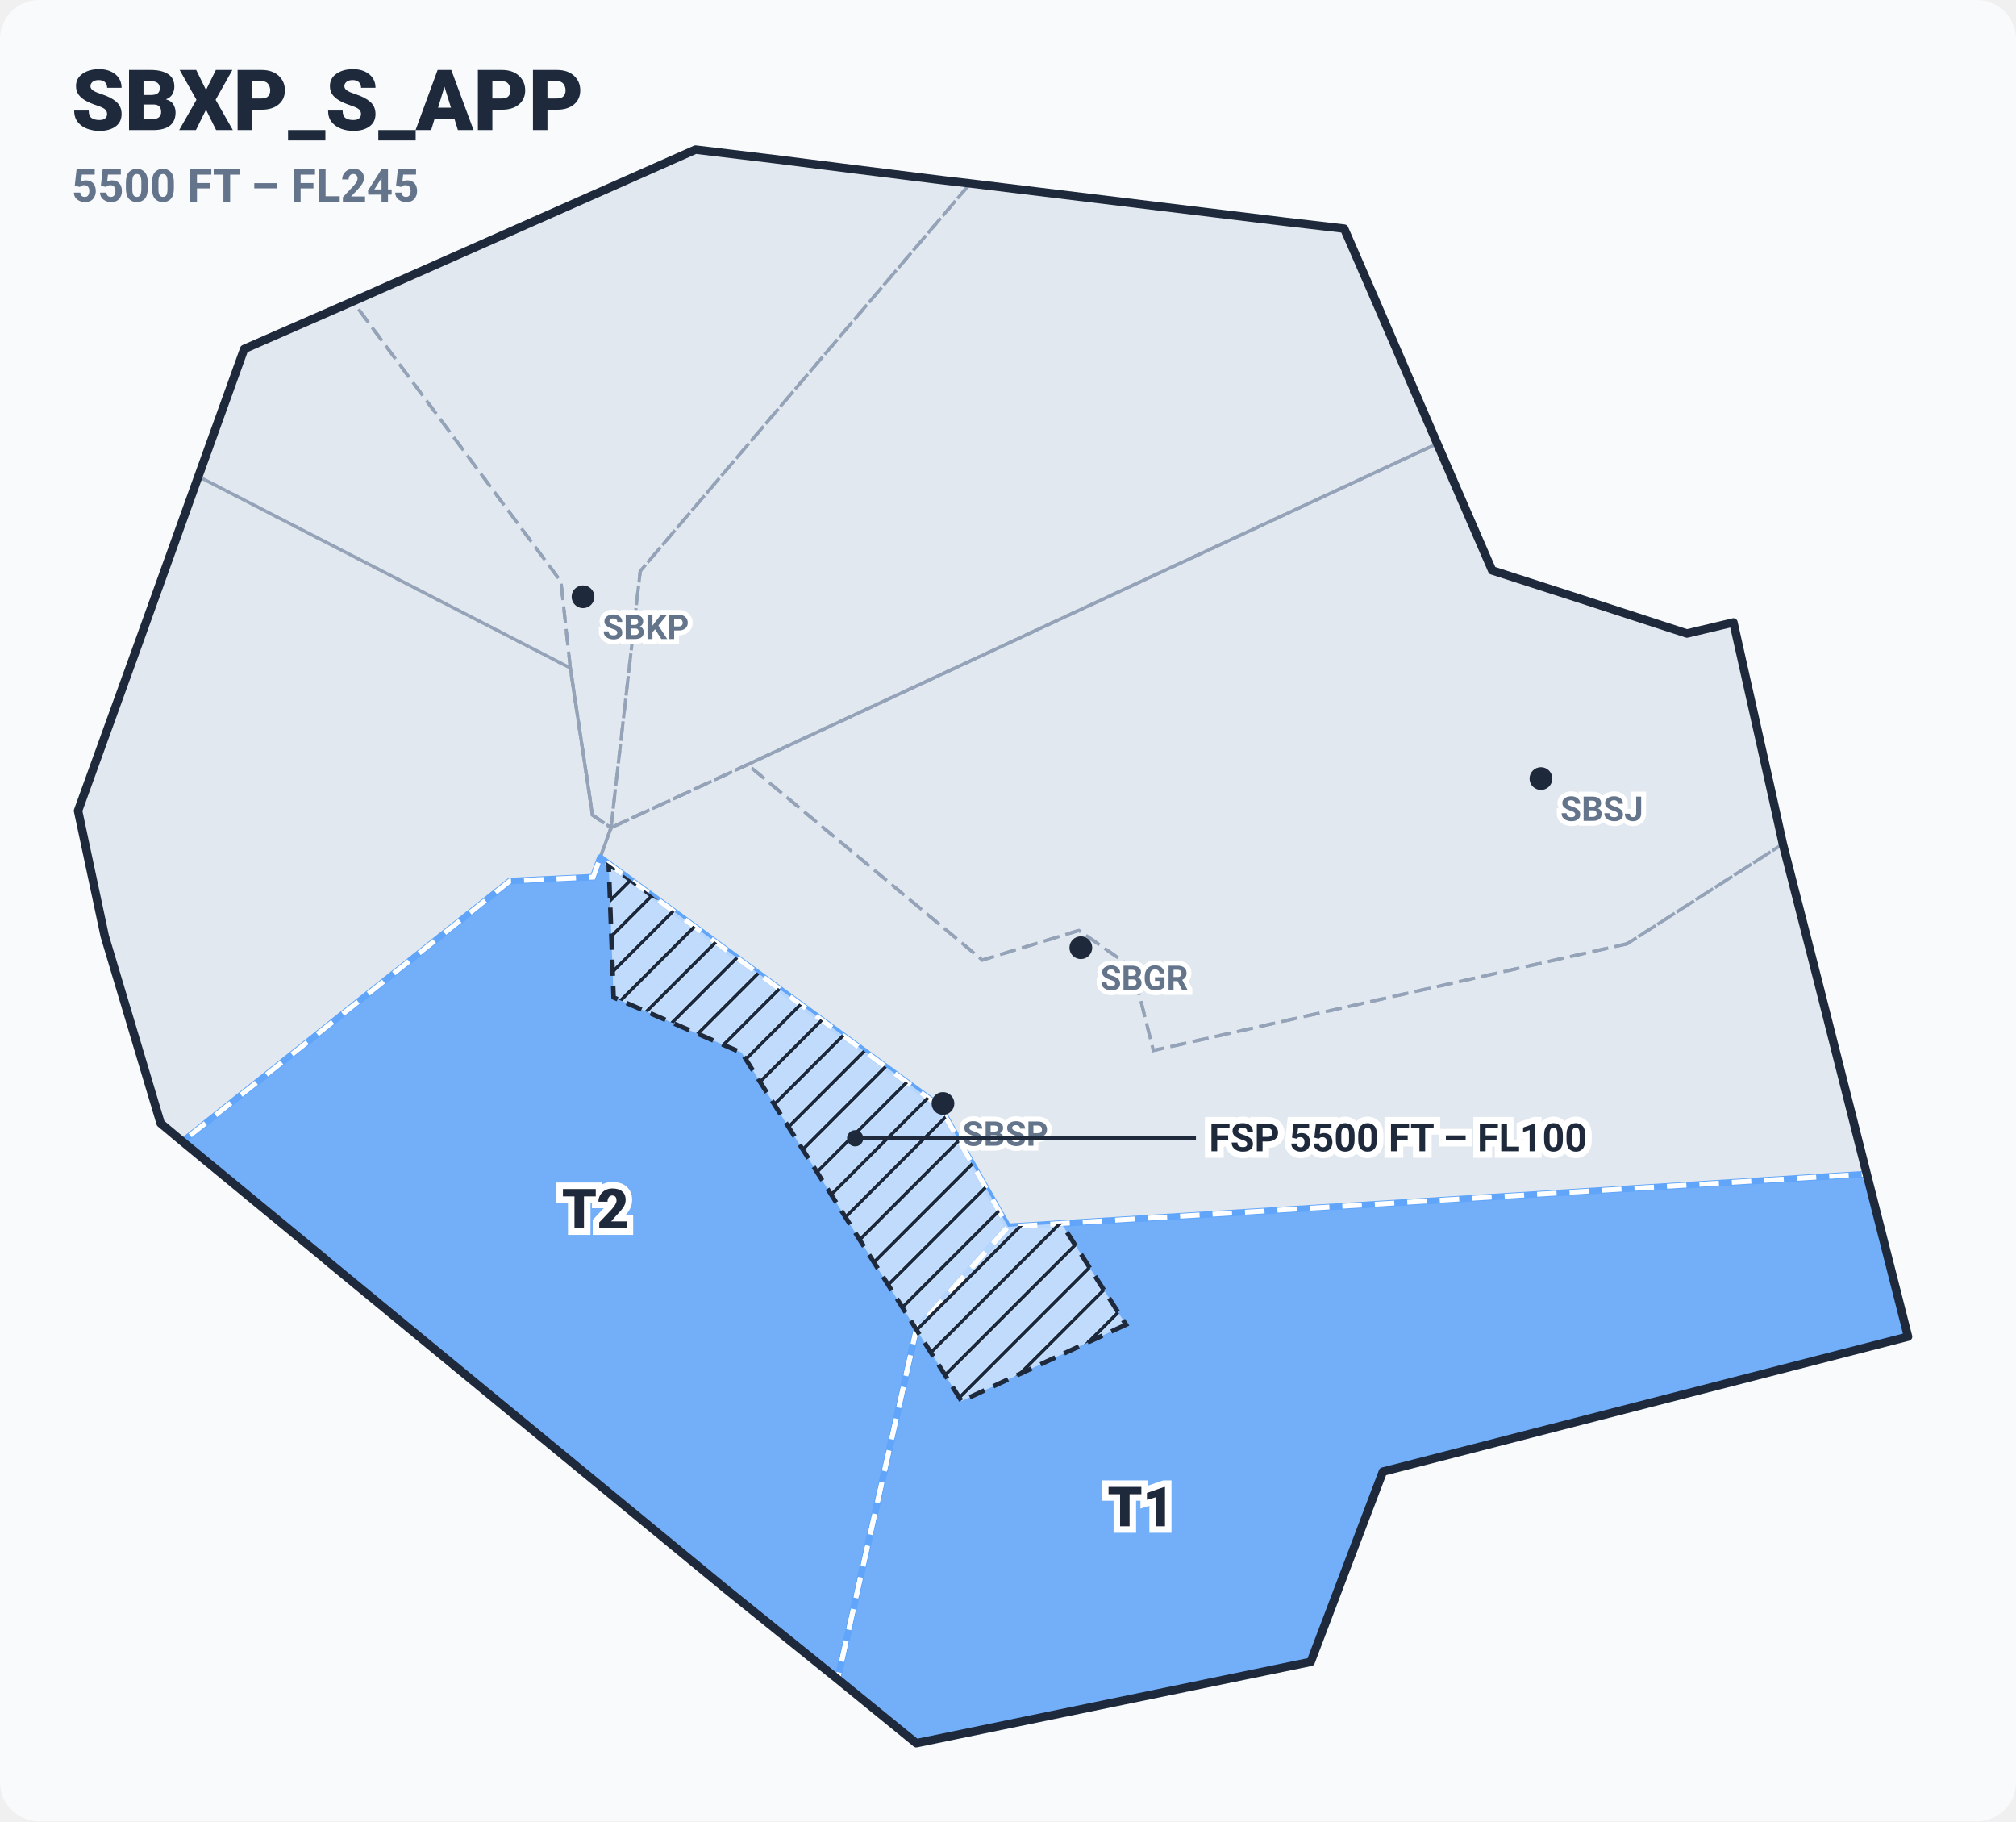
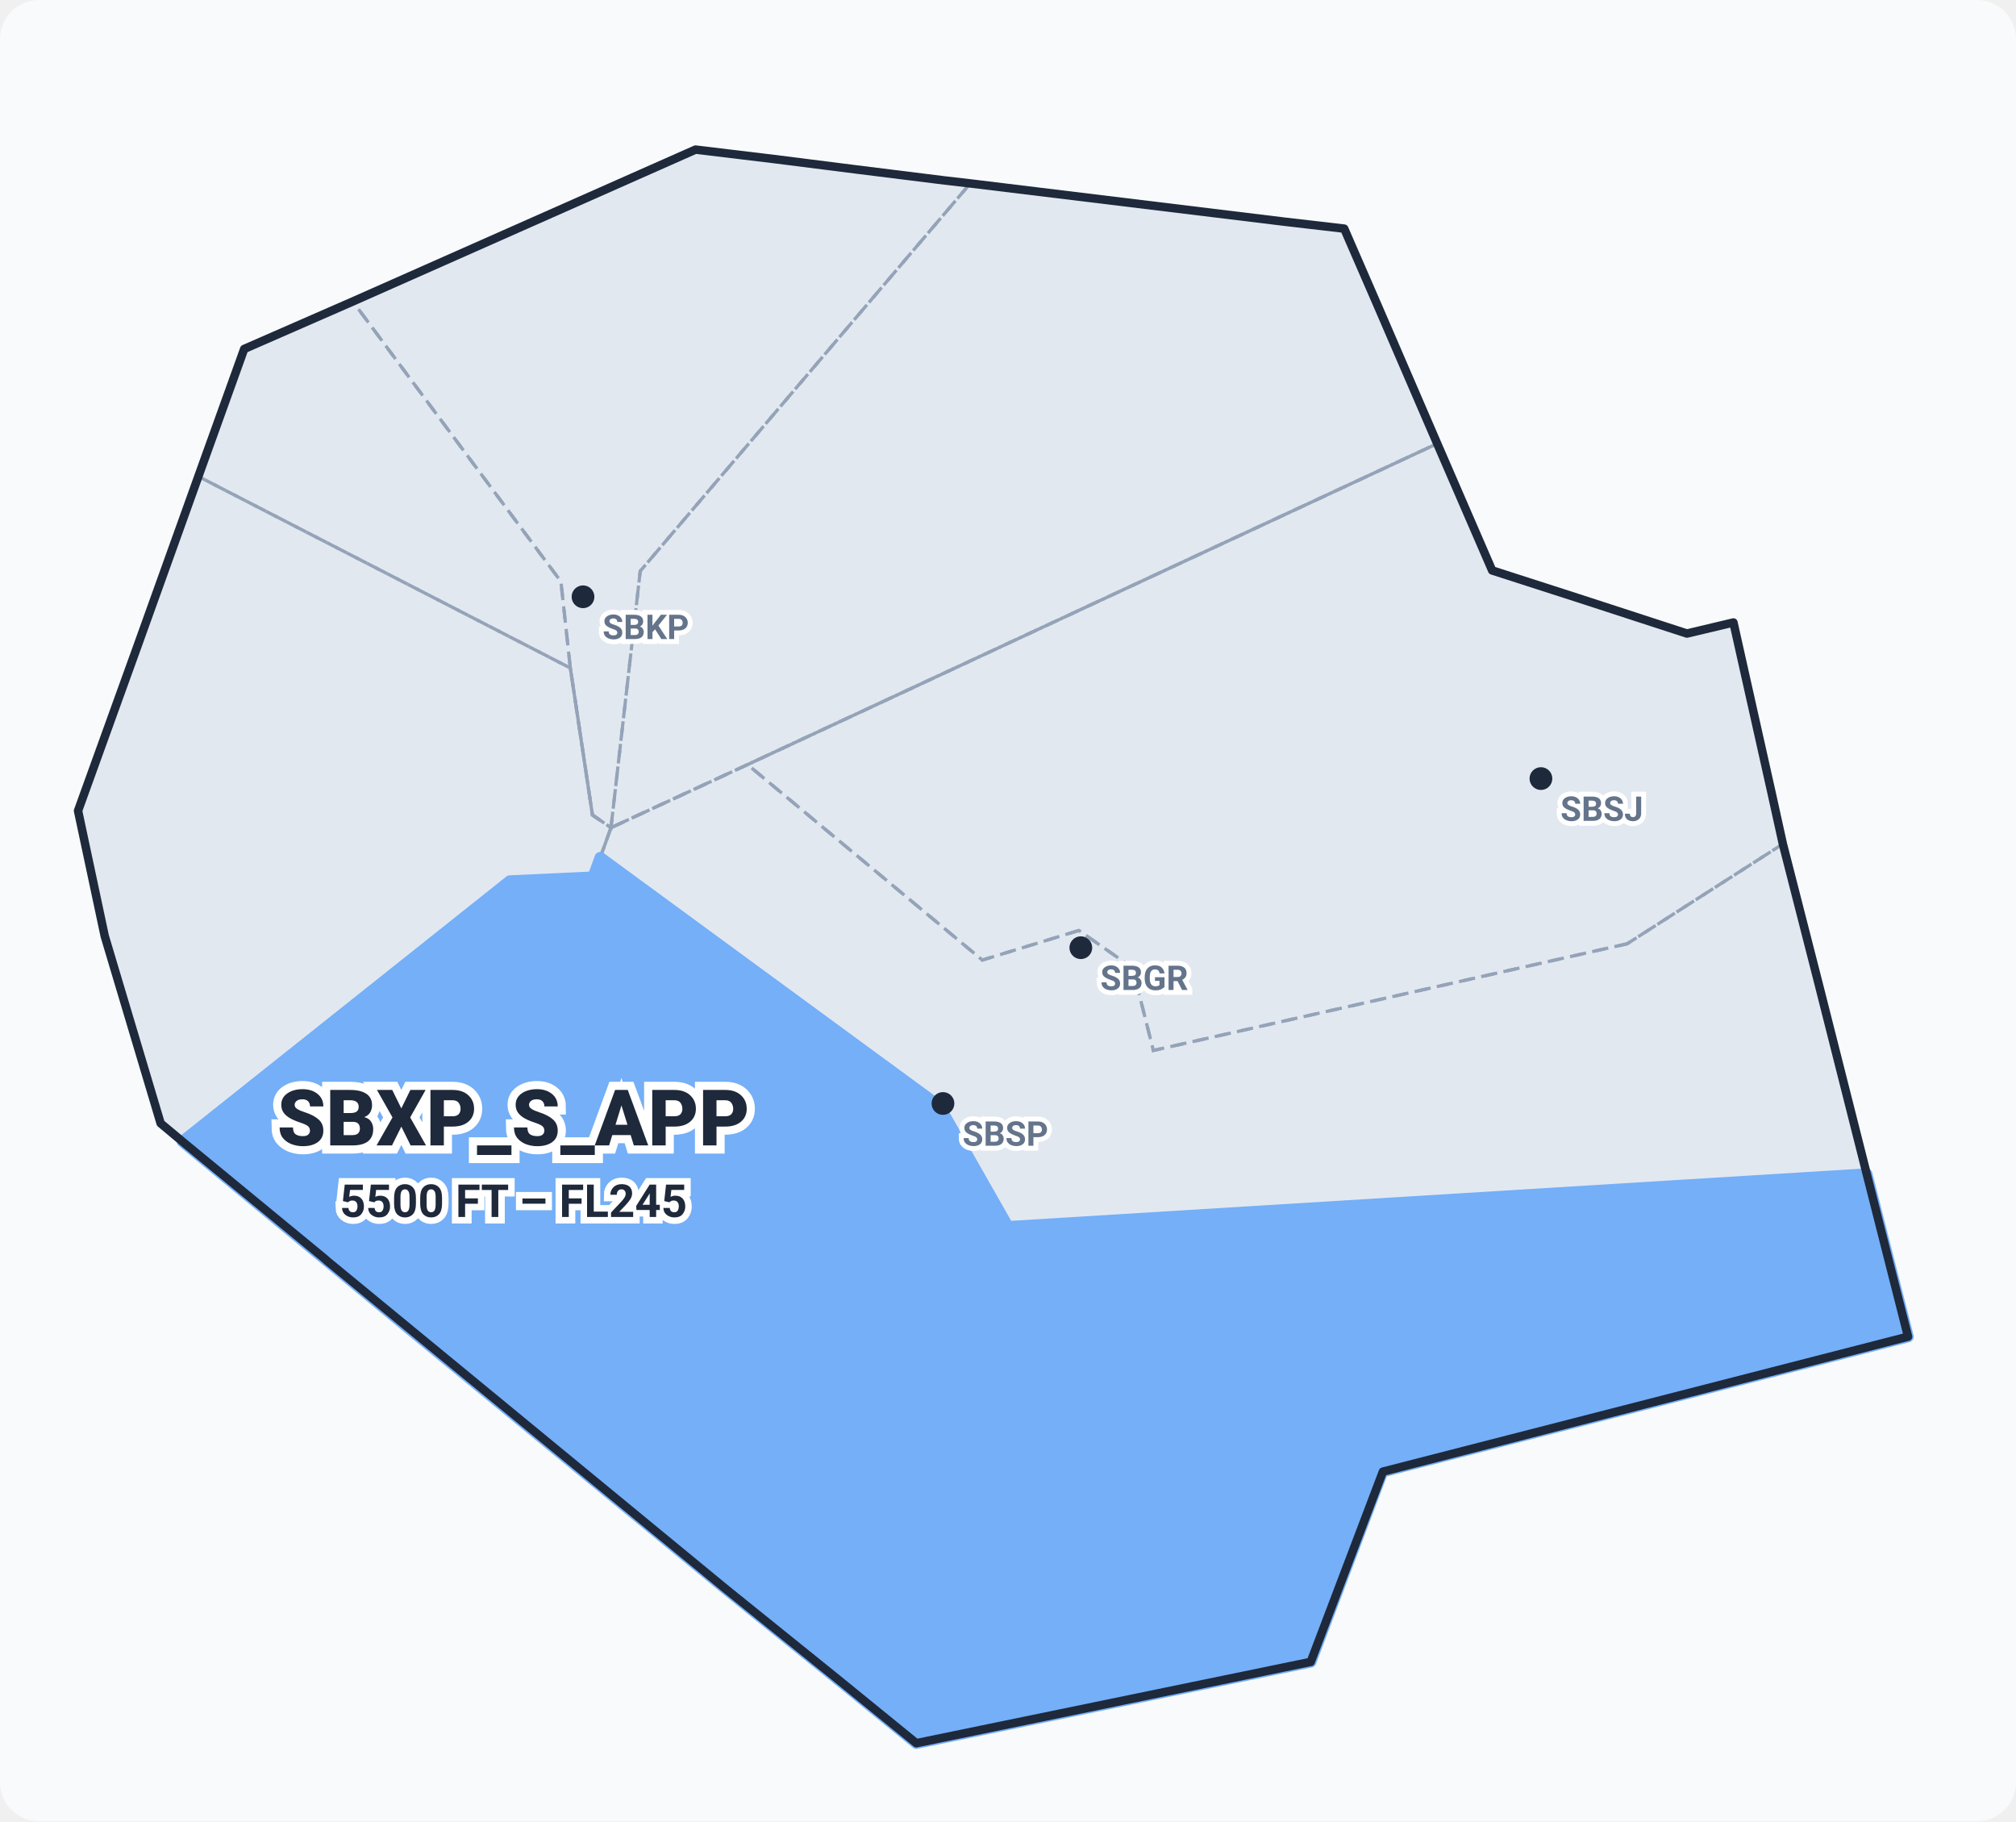
<svg xmlns="http://www.w3.org/2000/svg" viewBox="0 0 620 560" width="620" height="560" role="img" aria-label="TMA São Paulo: setores do APP" font-family="Ubuntu Sans, Ubuntu, Segoe UI, Roboto, Arial, sans-serif">
  <rect width="620" height="560" rx="12" fill="#f8fafc" />
-   <defs>
-     <pattern id="hach" width="8" height="8" patternUnits="userSpaceOnUse" patternTransform="rotate(45)">
-       <rect width="8" height="8" fill="#fff" fill-opacity="0.55" />
-       <path d="M0,0 V8" stroke="#1e293b" stroke-width="2" />
-     </pattern>
-     <clipPath id="clip-alvo">
-       <path d="M586.8,411.0 L425.2,452.5 L403.1,511.0 L281.8,536.0 L257.6,516.3 L281.8,408.8 L310.0,377.2 L574.1,361.0 L586.8,411.0 Z" />
-       <path d="M223.6,488.9 L124.9,407.8 L56.1,351.0 L156.8,270.9 L182.4,269.7 L184.6,263.7 L286.8,338.6 L289.4,341.0 L310.0,377.2 L281.8,408.8 L257.6,516.3 L223.6,488.9 Z" />
-     </clipPath>
-   </defs>
  <path d="M485.6,184.0 L458.9,175.4 L442.0,136.4 L423.7,94.0 L413.4,70.3 L395.3,68.2 L298.4,56.4 L290.6,55.5 L263.3,52.1 L238.0,48.9 L213.9,46.0 L108.5,92.7 L75.1,107.3 L61.0,146.5 L42.3,198.6 L24.0,249.3 L32.2,287.8 L49.4,345.4 L56.1,351.0 L99.7,386.9 L100.6,387.7 L223.6,488.9 L224.6,489.7 L257.6,516.3 L281.8,536.0 L403.1,511.0 L425.3,452.5 L586.8,411.0 L574.1,361.0 L559.3,302.5 L548.3,259.5 L544.9,244.1 L533.1,191.4 L518.8,194.8 L485.6,184.0 Z" fill="#e2e8f0" />
  <path d="M32.2,287.8 L24.0,249.3 L61.0,146.5 L175.4,205.4 L182.2,250.6 L187.9,254.5 L182.4,269.7 L156.8,270.9 L56.1,351.0 L49.4,345.4 L32.2,287.8 Z" fill="none" stroke="#94a3b8" stroke-width="1" stroke-dasharray="4 3" />
  <path d="M187.9,254.5 L182.4,269.7 L156.8,270.9 L56.1,351.0 L49.4,345.4 L32.2,287.8 L24.0,249.3 L75.1,107.3 L108.5,92.7 L172.5,178.8 L175.4,205.4 L182.2,250.6 L187.9,254.5 Z" fill="none" stroke="#94a3b8" stroke-width="1" stroke-dasharray="4 3" />
  <path d="M182.2,250.6 L175.4,205.4 L61.0,146.5 L75.1,107.3 L213.9,46.0 L298.4,56.4 L196.9,175.6 L187.9,254.5 L182.2,250.6 Z" fill="none" stroke="#94a3b8" stroke-width="1" stroke-dasharray="4 3" />
  <path d="M175.4,205.4 L172.5,178.8 L108.5,92.7 L213.9,46.0 L298.4,56.4 L413.4,70.3 L442.0,136.4 L229.9,235.1 L187.9,254.5 L182.2,250.6 L175.4,205.4 Z" fill="none" stroke="#94a3b8" stroke-width="1" stroke-dasharray="4 3" />
  <path d="M298.4,56.4 L413.4,70.3 L442.0,136.4 L229.9,235.1 L187.9,254.5 L196.9,175.6 L298.4,56.4 Z" fill="none" stroke="#94a3b8" stroke-width="1" stroke-dasharray="4 3" />
  <path d="M289.4,341.0 L286.8,338.6 L184.6,263.7 L187.9,254.5 L229.9,235.1 L302.1,295.2 L331.8,286.1 L348.3,297.6 L354.7,323.0 L500.4,290.2 L548.3,259.5 L574.1,361.0 L310.0,377.2 L289.4,341.0 Z" fill="none" stroke="#94a3b8" stroke-width="1" stroke-dasharray="4 3" />
  <path d="M500.4,290.2 L354.7,323.0 L348.3,297.6 L331.8,286.1 L302.1,295.2 L229.9,235.1 L442.0,136.4 L458.9,175.4 L518.8,194.8 L533.1,191.4 L548.3,259.5 L500.4,290.2 Z" fill="none" stroke="#94a3b8" stroke-width="1" stroke-dasharray="4 3" />
-   <path d="M586.8,411.0 L425.2,452.5 L403.1,511.0 L281.8,536.0 L257.6,516.3 L281.8,408.8 L310.0,377.2 L574.1,361.0 L586.8,411.0 Z" fill="#60a5fa" fill-opacity="0.85" stroke="#60a5fa" stroke-width="2" stroke-linejoin="round" />
-   <path d="M223.6,488.9 L124.9,407.8 L56.1,351.0 L156.8,270.9 L182.4,269.7 L184.6,263.7 L286.8,338.6 L289.4,341.0 L310.0,377.2 L281.8,408.8 L257.6,516.3 L223.6,488.9 Z" fill="#60a5fa" fill-opacity="0.85" stroke="#60a5fa" stroke-width="2" stroke-linejoin="round" />
-   <path d="M586.8,411.0 L425.2,452.5 L403.1,511.0 L281.8,536.0 L257.6,516.3 L281.8,408.8 L310.0,377.2 L574.1,361.0 L586.8,411.0 Z" fill="none" stroke="#fff" stroke-width="1.5" stroke-dasharray="6 4" />
-   <path d="M223.6,488.9 L124.9,407.8 L56.1,351.0 L156.8,270.9 L182.4,269.7 L184.6,263.7 L286.8,338.6 L289.4,341.0 L310.0,377.2 L281.8,408.8 L257.6,516.3 L223.6,488.9 Z" fill="none" stroke="#fff" stroke-width="1.5" stroke-dasharray="6 4" />
-   <path d="M346.3,407.3 L295.7,430.8 L228.1,323.7 L188.7,306.7 L187.2,265.7 L200.2,275.2 L281.0,305.6 L287.5,315.3 L346.3,407.3 Z" fill="url(#hach)" stroke="#1e293b" stroke-width="1.4" stroke-dasharray="5 3" clip-path="url(#clip-alvo)" />
+   <g>
+     <path d="M586.8,411.0 L425.2,452.5 L403.1,511.0 L281.8,536.0 L257.6,516.3 L281.8,408.8 L310.0,377.2 L574.1,361.0 L586.8,411.0 Z" fill="#74aff8" stroke="#74aff8" stroke-width="3.5" stroke-linejoin="round" />
+     <path d="M223.6,488.9 L124.9,407.8 L56.1,351.0 L156.8,270.9 L182.4,269.7 L184.6,263.7 L286.8,338.6 L289.4,341.0 L310.0,377.2 L281.8,408.8 L257.6,516.3 L223.6,488.9 Z" fill="#74aff8" stroke="#74aff8" stroke-width="3.5" stroke-linejoin="round" />
+   </g>
  <path d="M485.6,184.0 L458.9,175.4 L442.0,136.4 L423.7,94.0 L413.4,70.3 L395.3,68.2 L298.4,56.4 L290.6,55.5 L263.3,52.1 L238.0,48.9 L213.9,46.0 L108.5,92.7 L75.1,107.3 L61.0,146.5 L42.3,198.6 L24.0,249.3 L32.2,287.8 L49.4,345.4 L56.1,351.0 L99.7,386.9 L100.6,387.7 L223.6,488.9 L224.6,489.7 L257.6,516.3 L281.8,536.0 L403.1,511.0 L425.3,452.5 L586.8,411.0 L574.1,361.0 L559.3,302.5 L548.3,259.5 L544.9,244.1 L533.1,191.4 L518.8,194.8 L485.6,184.0 Z" fill="none" stroke="#1e293b" stroke-width="2.6" stroke-linejoin="round" />
  <circle cx="332.4" cy="291.4" r="3.5" fill="#1e293b" />
  <text x="338.4" y="304.4" font-size="10.5" fill="#64748b" font-weight="600" paint-order="stroke" stroke="#fff" stroke-width="3">SBGR</text>
  <circle cx="290.0" cy="339.3" r="3.5" fill="#1e293b" />
  <text x="296.0" y="352.3" font-size="10.5" fill="#64748b" font-weight="600" paint-order="stroke" stroke="#fff" stroke-width="3">SBSP</text>
  <circle cx="179.3" cy="183.5" r="3.5" fill="#1e293b" />
  <text x="185.3" y="196.5" font-size="10.5" fill="#64748b" font-weight="600" paint-order="stroke" stroke="#fff" stroke-width="3">SBKP</text>
  <circle cx="473.9" cy="239.4" r="3.5" fill="#1e293b" />
  <text x="479.9" y="252.4" font-size="10.5" fill="#64748b" font-weight="600" paint-order="stroke" stroke="#fff" stroke-width="3">SBSJ</text>
-   <text x="350.9" y="469.3" text-anchor="middle" font-size="17" font-weight="800" fill="#1e293b" paint-order="stroke" stroke="#fff" stroke-width="4">T1</text>
-   <text x="183.1" y="377.7" text-anchor="middle" font-size="17" font-weight="800" fill="#1e293b" paint-order="stroke" stroke="#fff" stroke-width="4">T2</text>
-   <path d="M263.0,350.0 L367.8,350.0" stroke="#1e293b" stroke-width="1.2" />
-   <circle cx="263.0" cy="350.0" r="2.5" fill="#1e293b" />
-   <text x="371.8" y="354.0" text-anchor="start" font-size="12" font-weight="700" fill="#1e293b" paint-order="stroke" stroke="#fff" stroke-width="4">FSP 5500 FT – FL100</text>
-   <text x="22" y="40" font-size="26" font-weight="800" fill="#1e293b">SBXP_S_APP</text>
-   <text x="22" y="62" font-size="14" font-weight="700" fill="#64748b">5500 FT – FL245</text>
+   <text x="157.9" y="352.2" text-anchor="middle" font-size="24" font-weight="800" fill="#1e293b" paint-order="stroke" stroke="#fff" stroke-width="5">SBXP_S_APP</text>
+   <text x="157.9" y="374.2" text-anchor="middle" font-size="14" font-weight="700" fill="#1e293b" paint-order="stroke" stroke="#fff" stroke-width="4">5500 FT – FL245</text>
</svg>
